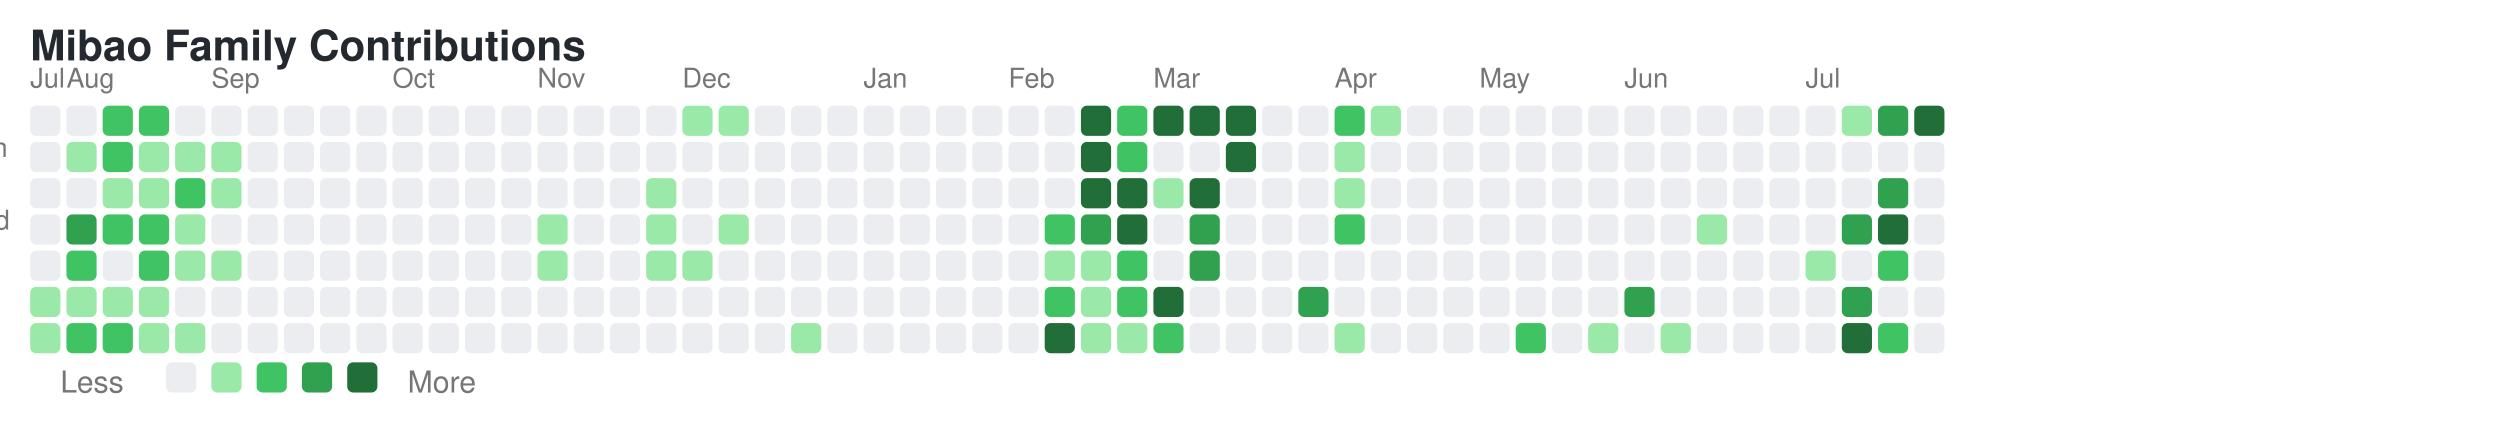
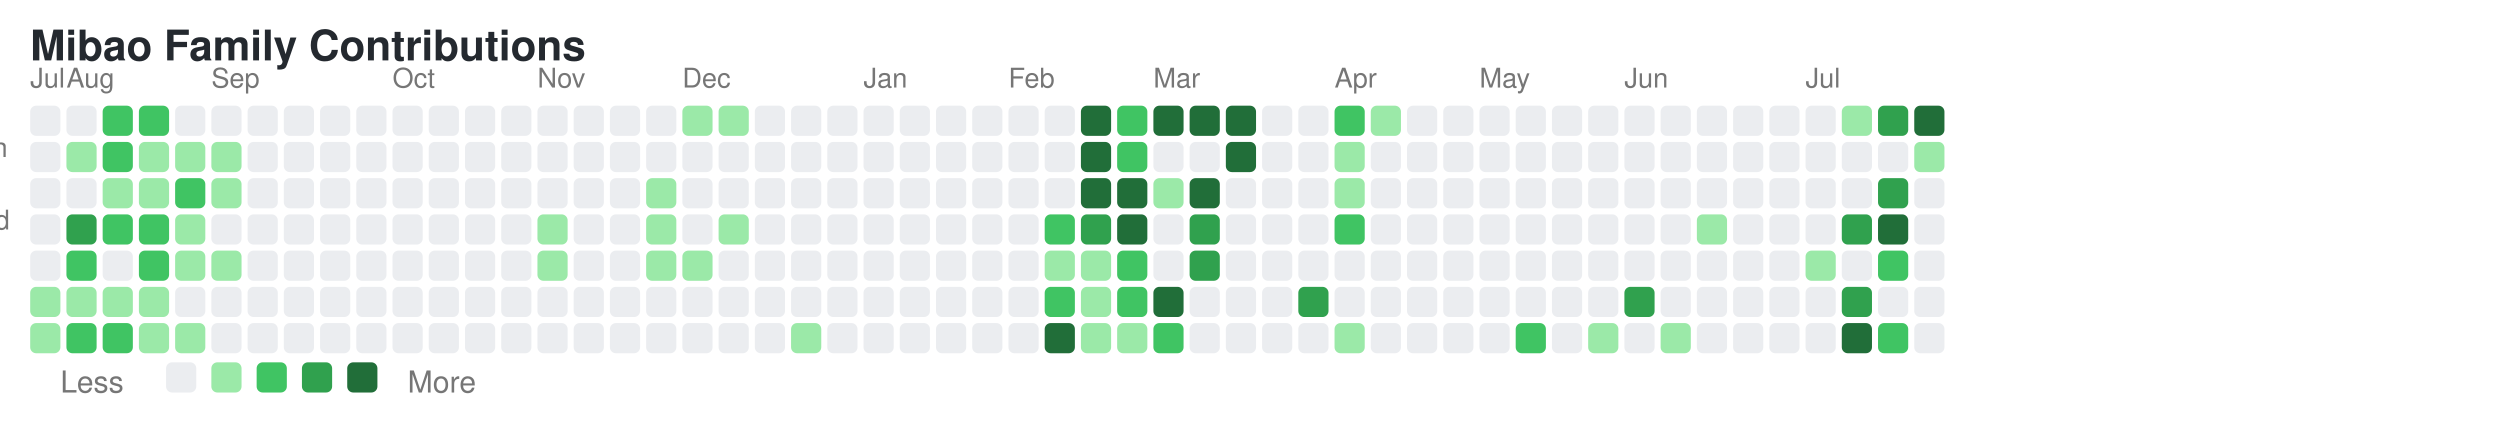
<svg xmlns="http://www.w3.org/2000/svg" width="828" height="140">
  <text x="10" y="20" font-family="-apple-system, BlinkMacSystemFont, Segoe UI, Helvetica, Arial, sans-serif" font-size="14" font-weight="600" fill="#24292f">Mibao Family Contributions</text>
  <g transform="translate(10, 35)">
    <text x="0" y="-6" font-family="-apple-system, BlinkMacSystemFont, Segoe UI, Helvetica, Arial, sans-serif" font-size="9" fill="#767676">Jul</text>
    <text x="12" y="-6" font-family="-apple-system, BlinkMacSystemFont, Segoe UI, Helvetica, Arial, sans-serif" font-size="9" fill="#767676">Aug</text>
    <text x="60" y="-6" font-family="-apple-system, BlinkMacSystemFont, Segoe UI, Helvetica, Arial, sans-serif" font-size="9" fill="#767676">Sep</text>
    <text x="120" y="-6" font-family="-apple-system, BlinkMacSystemFont, Segoe UI, Helvetica, Arial, sans-serif" font-size="9" fill="#767676">Oct</text>
    <text x="168" y="-6" font-family="-apple-system, BlinkMacSystemFont, Segoe UI, Helvetica, Arial, sans-serif" font-size="9" fill="#767676">Nov</text>
    <text x="216" y="-6" font-family="-apple-system, BlinkMacSystemFont, Segoe UI, Helvetica, Arial, sans-serif" font-size="9" fill="#767676">Dec</text>
    <text x="276" y="-6" font-family="-apple-system, BlinkMacSystemFont, Segoe UI, Helvetica, Arial, sans-serif" font-size="9" fill="#767676">Jan</text>
    <text x="324" y="-6" font-family="-apple-system, BlinkMacSystemFont, Segoe UI, Helvetica, Arial, sans-serif" font-size="9" fill="#767676">Feb</text>
    <text x="372" y="-6" font-family="-apple-system, BlinkMacSystemFont, Segoe UI, Helvetica, Arial, sans-serif" font-size="9" fill="#767676">Mar</text>
    <text x="432" y="-6" font-family="-apple-system, BlinkMacSystemFont, Segoe UI, Helvetica, Arial, sans-serif" font-size="9" fill="#767676">Apr</text>
    <text x="480" y="-6" font-family="-apple-system, BlinkMacSystemFont, Segoe UI, Helvetica, Arial, sans-serif" font-size="9" fill="#767676">May</text>
    <text x="528" y="-6" font-family="-apple-system, BlinkMacSystemFont, Segoe UI, Helvetica, Arial, sans-serif" font-size="9" fill="#767676">Jun</text>
    <text x="588" y="-6" font-family="-apple-system, BlinkMacSystemFont, Segoe UI, Helvetica, Arial, sans-serif" font-size="9" fill="#767676">Jul</text>
    <text x="-25" y="17.0" font-family="-apple-system, BlinkMacSystemFont, Segoe UI, Helvetica, Arial, sans-serif" font-size="9" fill="#767676">Mon</text>
    <text x="-25" y="41.0" font-family="-apple-system, BlinkMacSystemFont, Segoe UI, Helvetica, Arial, sans-serif" font-size="9" fill="#767676">Wed</text>
    <text x="-25" y="65.0" font-family="-apple-system, BlinkMacSystemFont, Segoe UI, Helvetica, Arial, sans-serif" font-size="9" fill="#767676">Fri</text>
    <rect x="0" y="0" width="10" height="10" fill="#ebedf0" rx="2" />
    <rect x="0" y="12" width="10" height="10" fill="#ebedf0" rx="2" />
    <rect x="0" y="24" width="10" height="10" fill="#ebedf0" rx="2" />
    <rect x="0" y="36" width="10" height="10" fill="#ebedf0" rx="2" />
    <rect x="0" y="48" width="10" height="10" fill="#ebedf0" rx="2" />
    <rect x="0" y="60" width="10" height="10" fill="#9be9a8" rx="2" />
    <rect x="0" y="72" width="10" height="10" fill="#9be9a8" rx="2" />
    <rect x="12" y="0" width="10" height="10" fill="#ebedf0" rx="2" />
    <rect x="12" y="12" width="10" height="10" fill="#9be9a8" rx="2" />
    <rect x="12" y="24" width="10" height="10" fill="#ebedf0" rx="2" />
    <rect x="12" y="36" width="10" height="10" fill="#30a14e" rx="2" />
    <rect x="12" y="48" width="10" height="10" fill="#40c463" rx="2" />
    <rect x="12" y="60" width="10" height="10" fill="#9be9a8" rx="2" />
    <rect x="12" y="72" width="10" height="10" fill="#40c463" rx="2" />
    <rect x="24" y="0" width="10" height="10" fill="#40c463" rx="2" />
    <rect x="24" y="12" width="10" height="10" fill="#40c463" rx="2" />
    <rect x="24" y="24" width="10" height="10" fill="#9be9a8" rx="2" />
    <rect x="24" y="36" width="10" height="10" fill="#40c463" rx="2" />
    <rect x="24" y="48" width="10" height="10" fill="#ebedf0" rx="2" />
    <rect x="24" y="60" width="10" height="10" fill="#9be9a8" rx="2" />
    <rect x="24" y="72" width="10" height="10" fill="#40c463" rx="2" />
    <rect x="36" y="0" width="10" height="10" fill="#40c463" rx="2" />
    <rect x="36" y="12" width="10" height="10" fill="#9be9a8" rx="2" />
    <rect x="36" y="24" width="10" height="10" fill="#9be9a8" rx="2" />
    <rect x="36" y="36" width="10" height="10" fill="#40c463" rx="2" />
    <rect x="36" y="48" width="10" height="10" fill="#40c463" rx="2" />
    <rect x="36" y="60" width="10" height="10" fill="#9be9a8" rx="2" />
    <rect x="36" y="72" width="10" height="10" fill="#9be9a8" rx="2" />
    <rect x="48" y="0" width="10" height="10" fill="#ebedf0" rx="2" />
    <rect x="48" y="12" width="10" height="10" fill="#9be9a8" rx="2" />
    <rect x="48" y="24" width="10" height="10" fill="#40c463" rx="2" />
    <rect x="48" y="36" width="10" height="10" fill="#9be9a8" rx="2" />
    <rect x="48" y="48" width="10" height="10" fill="#9be9a8" rx="2" />
    <rect x="48" y="60" width="10" height="10" fill="#ebedf0" rx="2" />
    <rect x="48" y="72" width="10" height="10" fill="#9be9a8" rx="2" />
    <rect x="60" y="0" width="10" height="10" fill="#ebedf0" rx="2" />
    <rect x="60" y="12" width="10" height="10" fill="#9be9a8" rx="2" />
    <rect x="60" y="24" width="10" height="10" fill="#9be9a8" rx="2" />
    <rect x="60" y="36" width="10" height="10" fill="#ebedf0" rx="2" />
    <rect x="60" y="48" width="10" height="10" fill="#9be9a8" rx="2" />
    <rect x="60" y="60" width="10" height="10" fill="#ebedf0" rx="2" />
    <rect x="60" y="72" width="10" height="10" fill="#ebedf0" rx="2" />
    <rect x="72" y="0" width="10" height="10" fill="#ebedf0" rx="2" />
    <rect x="72" y="12" width="10" height="10" fill="#ebedf0" rx="2" />
    <rect x="72" y="24" width="10" height="10" fill="#ebedf0" rx="2" />
    <rect x="72" y="36" width="10" height="10" fill="#ebedf0" rx="2" />
    <rect x="72" y="48" width="10" height="10" fill="#ebedf0" rx="2" />
    <rect x="72" y="60" width="10" height="10" fill="#ebedf0" rx="2" />
    <rect x="72" y="72" width="10" height="10" fill="#ebedf0" rx="2" />
    <rect x="84" y="0" width="10" height="10" fill="#ebedf0" rx="2" />
    <rect x="84" y="12" width="10" height="10" fill="#ebedf0" rx="2" />
    <rect x="84" y="24" width="10" height="10" fill="#ebedf0" rx="2" />
    <rect x="84" y="36" width="10" height="10" fill="#ebedf0" rx="2" />
    <rect x="84" y="48" width="10" height="10" fill="#ebedf0" rx="2" />
    <rect x="84" y="60" width="10" height="10" fill="#ebedf0" rx="2" />
    <rect x="84" y="72" width="10" height="10" fill="#ebedf0" rx="2" />
    <rect x="96" y="0" width="10" height="10" fill="#ebedf0" rx="2" />
    <rect x="96" y="12" width="10" height="10" fill="#ebedf0" rx="2" />
    <rect x="96" y="24" width="10" height="10" fill="#ebedf0" rx="2" />
    <rect x="96" y="36" width="10" height="10" fill="#ebedf0" rx="2" />
    <rect x="96" y="48" width="10" height="10" fill="#ebedf0" rx="2" />
    <rect x="96" y="60" width="10" height="10" fill="#ebedf0" rx="2" />
    <rect x="96" y="72" width="10" height="10" fill="#ebedf0" rx="2" />
    <rect x="108" y="0" width="10" height="10" fill="#ebedf0" rx="2" />
    <rect x="108" y="12" width="10" height="10" fill="#ebedf0" rx="2" />
    <rect x="108" y="24" width="10" height="10" fill="#ebedf0" rx="2" />
    <rect x="108" y="36" width="10" height="10" fill="#ebedf0" rx="2" />
    <rect x="108" y="48" width="10" height="10" fill="#ebedf0" rx="2" />
    <rect x="108" y="60" width="10" height="10" fill="#ebedf0" rx="2" />
    <rect x="108" y="72" width="10" height="10" fill="#ebedf0" rx="2" />
    <rect x="120" y="0" width="10" height="10" fill="#ebedf0" rx="2" />
    <rect x="120" y="12" width="10" height="10" fill="#ebedf0" rx="2" />
    <rect x="120" y="24" width="10" height="10" fill="#ebedf0" rx="2" />
    <rect x="120" y="36" width="10" height="10" fill="#ebedf0" rx="2" />
    <rect x="120" y="48" width="10" height="10" fill="#ebedf0" rx="2" />
    <rect x="120" y="60" width="10" height="10" fill="#ebedf0" rx="2" />
    <rect x="120" y="72" width="10" height="10" fill="#ebedf0" rx="2" />
    <rect x="132" y="0" width="10" height="10" fill="#ebedf0" rx="2" />
    <rect x="132" y="12" width="10" height="10" fill="#ebedf0" rx="2" />
    <rect x="132" y="24" width="10" height="10" fill="#ebedf0" rx="2" />
    <rect x="132" y="36" width="10" height="10" fill="#ebedf0" rx="2" />
    <rect x="132" y="48" width="10" height="10" fill="#ebedf0" rx="2" />
    <rect x="132" y="60" width="10" height="10" fill="#ebedf0" rx="2" />
    <rect x="132" y="72" width="10" height="10" fill="#ebedf0" rx="2" />
    <rect x="144" y="0" width="10" height="10" fill="#ebedf0" rx="2" />
    <rect x="144" y="12" width="10" height="10" fill="#ebedf0" rx="2" />
    <rect x="144" y="24" width="10" height="10" fill="#ebedf0" rx="2" />
    <rect x="144" y="36" width="10" height="10" fill="#ebedf0" rx="2" />
    <rect x="144" y="48" width="10" height="10" fill="#ebedf0" rx="2" />
    <rect x="144" y="60" width="10" height="10" fill="#ebedf0" rx="2" />
    <rect x="144" y="72" width="10" height="10" fill="#ebedf0" rx="2" />
    <rect x="156" y="0" width="10" height="10" fill="#ebedf0" rx="2" />
    <rect x="156" y="12" width="10" height="10" fill="#ebedf0" rx="2" />
    <rect x="156" y="24" width="10" height="10" fill="#ebedf0" rx="2" />
    <rect x="156" y="36" width="10" height="10" fill="#ebedf0" rx="2" />
    <rect x="156" y="48" width="10" height="10" fill="#ebedf0" rx="2" />
    <rect x="156" y="60" width="10" height="10" fill="#ebedf0" rx="2" />
    <rect x="156" y="72" width="10" height="10" fill="#ebedf0" rx="2" />
    <rect x="168" y="0" width="10" height="10" fill="#ebedf0" rx="2" />
    <rect x="168" y="12" width="10" height="10" fill="#ebedf0" rx="2" />
    <rect x="168" y="24" width="10" height="10" fill="#ebedf0" rx="2" />
    <rect x="168" y="36" width="10" height="10" fill="#9be9a8" rx="2" />
    <rect x="168" y="48" width="10" height="10" fill="#9be9a8" rx="2" />
    <rect x="168" y="60" width="10" height="10" fill="#ebedf0" rx="2" />
    <rect x="168" y="72" width="10" height="10" fill="#ebedf0" rx="2" />
    <rect x="180" y="0" width="10" height="10" fill="#ebedf0" rx="2" />
    <rect x="180" y="12" width="10" height="10" fill="#ebedf0" rx="2" />
    <rect x="180" y="24" width="10" height="10" fill="#ebedf0" rx="2" />
    <rect x="180" y="36" width="10" height="10" fill="#ebedf0" rx="2" />
    <rect x="180" y="48" width="10" height="10" fill="#ebedf0" rx="2" />
    <rect x="180" y="60" width="10" height="10" fill="#ebedf0" rx="2" />
    <rect x="180" y="72" width="10" height="10" fill="#ebedf0" rx="2" />
    <rect x="192" y="0" width="10" height="10" fill="#ebedf0" rx="2" />
    <rect x="192" y="12" width="10" height="10" fill="#ebedf0" rx="2" />
    <rect x="192" y="24" width="10" height="10" fill="#ebedf0" rx="2" />
    <rect x="192" y="36" width="10" height="10" fill="#ebedf0" rx="2" />
    <rect x="192" y="48" width="10" height="10" fill="#ebedf0" rx="2" />
    <rect x="192" y="60" width="10" height="10" fill="#ebedf0" rx="2" />
    <rect x="192" y="72" width="10" height="10" fill="#ebedf0" rx="2" />
    <rect x="204" y="0" width="10" height="10" fill="#ebedf0" rx="2" />
    <rect x="204" y="12" width="10" height="10" fill="#ebedf0" rx="2" />
    <rect x="204" y="24" width="10" height="10" fill="#9be9a8" rx="2" />
    <rect x="204" y="36" width="10" height="10" fill="#9be9a8" rx="2" />
    <rect x="204" y="48" width="10" height="10" fill="#9be9a8" rx="2" />
    <rect x="204" y="60" width="10" height="10" fill="#ebedf0" rx="2" />
    <rect x="204" y="72" width="10" height="10" fill="#ebedf0" rx="2" />
    <rect x="216" y="0" width="10" height="10" fill="#9be9a8" rx="2" />
    <rect x="216" y="12" width="10" height="10" fill="#ebedf0" rx="2" />
    <rect x="216" y="24" width="10" height="10" fill="#ebedf0" rx="2" />
    <rect x="216" y="36" width="10" height="10" fill="#ebedf0" rx="2" />
    <rect x="216" y="48" width="10" height="10" fill="#9be9a8" rx="2" />
    <rect x="216" y="60" width="10" height="10" fill="#ebedf0" rx="2" />
    <rect x="216" y="72" width="10" height="10" fill="#ebedf0" rx="2" />
    <rect x="228" y="0" width="10" height="10" fill="#9be9a8" rx="2" />
    <rect x="228" y="12" width="10" height="10" fill="#ebedf0" rx="2" />
    <rect x="228" y="24" width="10" height="10" fill="#ebedf0" rx="2" />
    <rect x="228" y="36" width="10" height="10" fill="#9be9a8" rx="2" />
    <rect x="228" y="48" width="10" height="10" fill="#ebedf0" rx="2" />
    <rect x="228" y="60" width="10" height="10" fill="#ebedf0" rx="2" />
    <rect x="228" y="72" width="10" height="10" fill="#ebedf0" rx="2" />
    <rect x="240" y="0" width="10" height="10" fill="#ebedf0" rx="2" />
    <rect x="240" y="12" width="10" height="10" fill="#ebedf0" rx="2" />
    <rect x="240" y="24" width="10" height="10" fill="#ebedf0" rx="2" />
    <rect x="240" y="36" width="10" height="10" fill="#ebedf0" rx="2" />
    <rect x="240" y="48" width="10" height="10" fill="#ebedf0" rx="2" />
    <rect x="240" y="60" width="10" height="10" fill="#ebedf0" rx="2" />
    <rect x="240" y="72" width="10" height="10" fill="#ebedf0" rx="2" />
    <rect x="252" y="0" width="10" height="10" fill="#ebedf0" rx="2" />
    <rect x="252" y="12" width="10" height="10" fill="#ebedf0" rx="2" />
    <rect x="252" y="24" width="10" height="10" fill="#ebedf0" rx="2" />
    <rect x="252" y="36" width="10" height="10" fill="#ebedf0" rx="2" />
    <rect x="252" y="48" width="10" height="10" fill="#ebedf0" rx="2" />
    <rect x="252" y="60" width="10" height="10" fill="#ebedf0" rx="2" />
    <rect x="252" y="72" width="10" height="10" fill="#9be9a8" rx="2" />
    <rect x="264" y="0" width="10" height="10" fill="#ebedf0" rx="2" />
    <rect x="264" y="12" width="10" height="10" fill="#ebedf0" rx="2" />
    <rect x="264" y="24" width="10" height="10" fill="#ebedf0" rx="2" />
    <rect x="264" y="36" width="10" height="10" fill="#ebedf0" rx="2" />
    <rect x="264" y="48" width="10" height="10" fill="#ebedf0" rx="2" />
    <rect x="264" y="60" width="10" height="10" fill="#ebedf0" rx="2" />
    <rect x="264" y="72" width="10" height="10" fill="#ebedf0" rx="2" />
    <rect x="276" y="0" width="10" height="10" fill="#ebedf0" rx="2" />
    <rect x="276" y="12" width="10" height="10" fill="#ebedf0" rx="2" />
    <rect x="276" y="24" width="10" height="10" fill="#ebedf0" rx="2" />
    <rect x="276" y="36" width="10" height="10" fill="#ebedf0" rx="2" />
    <rect x="276" y="48" width="10" height="10" fill="#ebedf0" rx="2" />
    <rect x="276" y="60" width="10" height="10" fill="#ebedf0" rx="2" />
    <rect x="276" y="72" width="10" height="10" fill="#ebedf0" rx="2" />
    <rect x="288" y="0" width="10" height="10" fill="#ebedf0" rx="2" />
    <rect x="288" y="12" width="10" height="10" fill="#ebedf0" rx="2" />
    <rect x="288" y="24" width="10" height="10" fill="#ebedf0" rx="2" />
    <rect x="288" y="36" width="10" height="10" fill="#ebedf0" rx="2" />
    <rect x="288" y="48" width="10" height="10" fill="#ebedf0" rx="2" />
    <rect x="288" y="60" width="10" height="10" fill="#ebedf0" rx="2" />
    <rect x="288" y="72" width="10" height="10" fill="#ebedf0" rx="2" />
    <rect x="300" y="0" width="10" height="10" fill="#ebedf0" rx="2" />
    <rect x="300" y="12" width="10" height="10" fill="#ebedf0" rx="2" />
    <rect x="300" y="24" width="10" height="10" fill="#ebedf0" rx="2" />
    <rect x="300" y="36" width="10" height="10" fill="#ebedf0" rx="2" />
    <rect x="300" y="48" width="10" height="10" fill="#ebedf0" rx="2" />
    <rect x="300" y="60" width="10" height="10" fill="#ebedf0" rx="2" />
    <rect x="300" y="72" width="10" height="10" fill="#ebedf0" rx="2" />
    <rect x="312" y="0" width="10" height="10" fill="#ebedf0" rx="2" />
    <rect x="312" y="12" width="10" height="10" fill="#ebedf0" rx="2" />
    <rect x="312" y="24" width="10" height="10" fill="#ebedf0" rx="2" />
    <rect x="312" y="36" width="10" height="10" fill="#ebedf0" rx="2" />
    <rect x="312" y="48" width="10" height="10" fill="#ebedf0" rx="2" />
    <rect x="312" y="60" width="10" height="10" fill="#ebedf0" rx="2" />
    <rect x="312" y="72" width="10" height="10" fill="#ebedf0" rx="2" />
    <rect x="324" y="0" width="10" height="10" fill="#ebedf0" rx="2" />
    <rect x="324" y="12" width="10" height="10" fill="#ebedf0" rx="2" />
    <rect x="324" y="24" width="10" height="10" fill="#ebedf0" rx="2" />
    <rect x="324" y="36" width="10" height="10" fill="#ebedf0" rx="2" />
    <rect x="324" y="48" width="10" height="10" fill="#ebedf0" rx="2" />
    <rect x="324" y="60" width="10" height="10" fill="#ebedf0" rx="2" />
    <rect x="324" y="72" width="10" height="10" fill="#ebedf0" rx="2" />
    <rect x="336" y="0" width="10" height="10" fill="#ebedf0" rx="2" />
    <rect x="336" y="12" width="10" height="10" fill="#ebedf0" rx="2" />
    <rect x="336" y="24" width="10" height="10" fill="#ebedf0" rx="2" />
    <rect x="336" y="36" width="10" height="10" fill="#40c463" rx="2" />
    <rect x="336" y="48" width="10" height="10" fill="#9be9a8" rx="2" />
    <rect x="336" y="60" width="10" height="10" fill="#40c463" rx="2" />
    <rect x="336" y="72" width="10" height="10" fill="#216e39" rx="2" />
    <rect x="348" y="0" width="10" height="10" fill="#216e39" rx="2" />
    <rect x="348" y="12" width="10" height="10" fill="#216e39" rx="2" />
    <rect x="348" y="24" width="10" height="10" fill="#216e39" rx="2" />
    <rect x="348" y="36" width="10" height="10" fill="#30a14e" rx="2" />
    <rect x="348" y="48" width="10" height="10" fill="#9be9a8" rx="2" />
    <rect x="348" y="60" width="10" height="10" fill="#9be9a8" rx="2" />
    <rect x="348" y="72" width="10" height="10" fill="#9be9a8" rx="2" />
    <rect x="360" y="0" width="10" height="10" fill="#40c463" rx="2" />
    <rect x="360" y="12" width="10" height="10" fill="#40c463" rx="2" />
    <rect x="360" y="24" width="10" height="10" fill="#216e39" rx="2" />
    <rect x="360" y="36" width="10" height="10" fill="#216e39" rx="2" />
    <rect x="360" y="48" width="10" height="10" fill="#40c463" rx="2" />
    <rect x="360" y="60" width="10" height="10" fill="#40c463" rx="2" />
    <rect x="360" y="72" width="10" height="10" fill="#9be9a8" rx="2" />
    <rect x="372" y="0" width="10" height="10" fill="#216e39" rx="2" />
    <rect x="372" y="12" width="10" height="10" fill="#ebedf0" rx="2" />
    <rect x="372" y="24" width="10" height="10" fill="#9be9a8" rx="2" />
    <rect x="372" y="36" width="10" height="10" fill="#ebedf0" rx="2" />
    <rect x="372" y="48" width="10" height="10" fill="#ebedf0" rx="2" />
    <rect x="372" y="60" width="10" height="10" fill="#216e39" rx="2" />
    <rect x="372" y="72" width="10" height="10" fill="#40c463" rx="2" />
    <rect x="384" y="0" width="10" height="10" fill="#216e39" rx="2" />
    <rect x="384" y="12" width="10" height="10" fill="#ebedf0" rx="2" />
    <rect x="384" y="24" width="10" height="10" fill="#216e39" rx="2" />
    <rect x="384" y="36" width="10" height="10" fill="#30a14e" rx="2" />
    <rect x="384" y="48" width="10" height="10" fill="#30a14e" rx="2" />
    <rect x="384" y="60" width="10" height="10" fill="#ebedf0" rx="2" />
    <rect x="384" y="72" width="10" height="10" fill="#ebedf0" rx="2" />
    <rect x="396" y="0" width="10" height="10" fill="#216e39" rx="2" />
    <rect x="396" y="12" width="10" height="10" fill="#216e39" rx="2" />
    <rect x="396" y="24" width="10" height="10" fill="#ebedf0" rx="2" />
    <rect x="396" y="36" width="10" height="10" fill="#ebedf0" rx="2" />
    <rect x="396" y="48" width="10" height="10" fill="#ebedf0" rx="2" />
    <rect x="396" y="60" width="10" height="10" fill="#ebedf0" rx="2" />
    <rect x="396" y="72" width="10" height="10" fill="#ebedf0" rx="2" />
    <rect x="408" y="0" width="10" height="10" fill="#ebedf0" rx="2" />
    <rect x="408" y="12" width="10" height="10" fill="#ebedf0" rx="2" />
    <rect x="408" y="24" width="10" height="10" fill="#ebedf0" rx="2" />
    <rect x="408" y="36" width="10" height="10" fill="#ebedf0" rx="2" />
    <rect x="408" y="48" width="10" height="10" fill="#ebedf0" rx="2" />
    <rect x="408" y="60" width="10" height="10" fill="#ebedf0" rx="2" />
    <rect x="408" y="72" width="10" height="10" fill="#ebedf0" rx="2" />
    <rect x="420" y="0" width="10" height="10" fill="#ebedf0" rx="2" />
    <rect x="420" y="12" width="10" height="10" fill="#ebedf0" rx="2" />
    <rect x="420" y="24" width="10" height="10" fill="#ebedf0" rx="2" />
    <rect x="420" y="36" width="10" height="10" fill="#ebedf0" rx="2" />
    <rect x="420" y="48" width="10" height="10" fill="#ebedf0" rx="2" />
    <rect x="420" y="60" width="10" height="10" fill="#30a14e" rx="2" />
    <rect x="420" y="72" width="10" height="10" fill="#ebedf0" rx="2" />
    <rect x="432" y="0" width="10" height="10" fill="#40c463" rx="2" />
    <rect x="432" y="12" width="10" height="10" fill="#9be9a8" rx="2" />
    <rect x="432" y="24" width="10" height="10" fill="#9be9a8" rx="2" />
    <rect x="432" y="36" width="10" height="10" fill="#40c463" rx="2" />
    <rect x="432" y="48" width="10" height="10" fill="#ebedf0" rx="2" />
    <rect x="432" y="60" width="10" height="10" fill="#ebedf0" rx="2" />
    <rect x="432" y="72" width="10" height="10" fill="#9be9a8" rx="2" />
    <rect x="444" y="0" width="10" height="10" fill="#9be9a8" rx="2" />
    <rect x="444" y="12" width="10" height="10" fill="#ebedf0" rx="2" />
    <rect x="444" y="24" width="10" height="10" fill="#ebedf0" rx="2" />
    <rect x="444" y="36" width="10" height="10" fill="#ebedf0" rx="2" />
    <rect x="444" y="48" width="10" height="10" fill="#ebedf0" rx="2" />
    <rect x="444" y="60" width="10" height="10" fill="#ebedf0" rx="2" />
    <rect x="444" y="72" width="10" height="10" fill="#ebedf0" rx="2" />
    <rect x="456" y="0" width="10" height="10" fill="#ebedf0" rx="2" />
    <rect x="456" y="12" width="10" height="10" fill="#ebedf0" rx="2" />
    <rect x="456" y="24" width="10" height="10" fill="#ebedf0" rx="2" />
    <rect x="456" y="36" width="10" height="10" fill="#ebedf0" rx="2" />
    <rect x="456" y="48" width="10" height="10" fill="#ebedf0" rx="2" />
    <rect x="456" y="60" width="10" height="10" fill="#ebedf0" rx="2" />
    <rect x="456" y="72" width="10" height="10" fill="#ebedf0" rx="2" />
    <rect x="468" y="0" width="10" height="10" fill="#ebedf0" rx="2" />
    <rect x="468" y="12" width="10" height="10" fill="#ebedf0" rx="2" />
    <rect x="468" y="24" width="10" height="10" fill="#ebedf0" rx="2" />
    <rect x="468" y="36" width="10" height="10" fill="#ebedf0" rx="2" />
    <rect x="468" y="48" width="10" height="10" fill="#ebedf0" rx="2" />
    <rect x="468" y="60" width="10" height="10" fill="#ebedf0" rx="2" />
    <rect x="468" y="72" width="10" height="10" fill="#ebedf0" rx="2" />
    <rect x="480" y="0" width="10" height="10" fill="#ebedf0" rx="2" />
    <rect x="480" y="12" width="10" height="10" fill="#ebedf0" rx="2" />
    <rect x="480" y="24" width="10" height="10" fill="#ebedf0" rx="2" />
    <rect x="480" y="36" width="10" height="10" fill="#ebedf0" rx="2" />
    <rect x="480" y="48" width="10" height="10" fill="#ebedf0" rx="2" />
    <rect x="480" y="60" width="10" height="10" fill="#ebedf0" rx="2" />
    <rect x="480" y="72" width="10" height="10" fill="#ebedf0" rx="2" />
    <rect x="492" y="0" width="10" height="10" fill="#ebedf0" rx="2" />
    <rect x="492" y="12" width="10" height="10" fill="#ebedf0" rx="2" />
    <rect x="492" y="24" width="10" height="10" fill="#ebedf0" rx="2" />
    <rect x="492" y="36" width="10" height="10" fill="#ebedf0" rx="2" />
    <rect x="492" y="48" width="10" height="10" fill="#ebedf0" rx="2" />
    <rect x="492" y="60" width="10" height="10" fill="#ebedf0" rx="2" />
    <rect x="492" y="72" width="10" height="10" fill="#40c463" rx="2" />
    <rect x="504" y="0" width="10" height="10" fill="#ebedf0" rx="2" />
    <rect x="504" y="12" width="10" height="10" fill="#ebedf0" rx="2" />
    <rect x="504" y="24" width="10" height="10" fill="#ebedf0" rx="2" />
    <rect x="504" y="36" width="10" height="10" fill="#ebedf0" rx="2" />
    <rect x="504" y="48" width="10" height="10" fill="#ebedf0" rx="2" />
    <rect x="504" y="60" width="10" height="10" fill="#ebedf0" rx="2" />
    <rect x="504" y="72" width="10" height="10" fill="#ebedf0" rx="2" />
    <rect x="516" y="0" width="10" height="10" fill="#ebedf0" rx="2" />
    <rect x="516" y="12" width="10" height="10" fill="#ebedf0" rx="2" />
    <rect x="516" y="24" width="10" height="10" fill="#ebedf0" rx="2" />
    <rect x="516" y="36" width="10" height="10" fill="#ebedf0" rx="2" />
    <rect x="516" y="48" width="10" height="10" fill="#ebedf0" rx="2" />
    <rect x="516" y="60" width="10" height="10" fill="#ebedf0" rx="2" />
    <rect x="516" y="72" width="10" height="10" fill="#9be9a8" rx="2" />
    <rect x="528" y="0" width="10" height="10" fill="#ebedf0" rx="2" />
    <rect x="528" y="12" width="10" height="10" fill="#ebedf0" rx="2" />
    <rect x="528" y="24" width="10" height="10" fill="#ebedf0" rx="2" />
    <rect x="528" y="36" width="10" height="10" fill="#ebedf0" rx="2" />
    <rect x="528" y="48" width="10" height="10" fill="#ebedf0" rx="2" />
    <rect x="528" y="60" width="10" height="10" fill="#30a14e" rx="2" />
    <rect x="528" y="72" width="10" height="10" fill="#ebedf0" rx="2" />
    <rect x="540" y="0" width="10" height="10" fill="#ebedf0" rx="2" />
    <rect x="540" y="12" width="10" height="10" fill="#ebedf0" rx="2" />
    <rect x="540" y="24" width="10" height="10" fill="#ebedf0" rx="2" />
    <rect x="540" y="36" width="10" height="10" fill="#ebedf0" rx="2" />
    <rect x="540" y="48" width="10" height="10" fill="#ebedf0" rx="2" />
    <rect x="540" y="60" width="10" height="10" fill="#ebedf0" rx="2" />
    <rect x="540" y="72" width="10" height="10" fill="#9be9a8" rx="2" />
    <rect x="552" y="0" width="10" height="10" fill="#ebedf0" rx="2" />
    <rect x="552" y="12" width="10" height="10" fill="#ebedf0" rx="2" />
    <rect x="552" y="24" width="10" height="10" fill="#ebedf0" rx="2" />
    <rect x="552" y="36" width="10" height="10" fill="#9be9a8" rx="2" />
    <rect x="552" y="48" width="10" height="10" fill="#ebedf0" rx="2" />
    <rect x="552" y="60" width="10" height="10" fill="#ebedf0" rx="2" />
    <rect x="552" y="72" width="10" height="10" fill="#ebedf0" rx="2" />
    <rect x="564" y="0" width="10" height="10" fill="#ebedf0" rx="2" />
    <rect x="564" y="12" width="10" height="10" fill="#ebedf0" rx="2" />
    <rect x="564" y="24" width="10" height="10" fill="#ebedf0" rx="2" />
    <rect x="564" y="36" width="10" height="10" fill="#ebedf0" rx="2" />
    <rect x="564" y="48" width="10" height="10" fill="#ebedf0" rx="2" />
    <rect x="564" y="60" width="10" height="10" fill="#ebedf0" rx="2" />
    <rect x="564" y="72" width="10" height="10" fill="#ebedf0" rx="2" />
    <rect x="576" y="0" width="10" height="10" fill="#ebedf0" rx="2" />
    <rect x="576" y="12" width="10" height="10" fill="#ebedf0" rx="2" />
    <rect x="576" y="24" width="10" height="10" fill="#ebedf0" rx="2" />
    <rect x="576" y="36" width="10" height="10" fill="#ebedf0" rx="2" />
    <rect x="576" y="48" width="10" height="10" fill="#ebedf0" rx="2" />
    <rect x="576" y="60" width="10" height="10" fill="#ebedf0" rx="2" />
    <rect x="576" y="72" width="10" height="10" fill="#ebedf0" rx="2" />
    <rect x="588" y="0" width="10" height="10" fill="#ebedf0" rx="2" />
    <rect x="588" y="12" width="10" height="10" fill="#ebedf0" rx="2" />
    <rect x="588" y="24" width="10" height="10" fill="#ebedf0" rx="2" />
    <rect x="588" y="36" width="10" height="10" fill="#ebedf0" rx="2" />
    <rect x="588" y="48" width="10" height="10" fill="#9be9a8" rx="2" />
    <rect x="588" y="60" width="10" height="10" fill="#ebedf0" rx="2" />
    <rect x="588" y="72" width="10" height="10" fill="#ebedf0" rx="2" />
    <rect x="600" y="0" width="10" height="10" fill="#9be9a8" rx="2" />
    <rect x="600" y="12" width="10" height="10" fill="#ebedf0" rx="2" />
    <rect x="600" y="24" width="10" height="10" fill="#ebedf0" rx="2" />
    <rect x="600" y="36" width="10" height="10" fill="#30a14e" rx="2" />
    <rect x="600" y="48" width="10" height="10" fill="#ebedf0" rx="2" />
    <rect x="600" y="60" width="10" height="10" fill="#30a14e" rx="2" />
    <rect x="600" y="72" width="10" height="10" fill="#216e39" rx="2" />
    <rect x="612" y="0" width="10" height="10" fill="#30a14e" rx="2" />
    <rect x="612" y="12" width="10" height="10" fill="#ebedf0" rx="2" />
    <rect x="612" y="24" width="10" height="10" fill="#30a14e" rx="2" />
    <rect x="612" y="36" width="10" height="10" fill="#216e39" rx="2" />
    <rect x="612" y="48" width="10" height="10" fill="#40c463" rx="2" />
    <rect x="612" y="60" width="10" height="10" fill="#ebedf0" rx="2" />
    <rect x="612" y="72" width="10" height="10" fill="#40c463" rx="2" />
    <rect x="624" y="0" width="10" height="10" fill="#216e39" rx="2" />
-     <rect x="624" y="12" width="10" height="10" fill="#ebedf0" rx="2" />
+     <rect x="624" y="12" width="10" height="10" fill="#9be9a8" rx="2" />
    <rect x="624" y="24" width="10" height="10" fill="#ebedf0" rx="2" />
    <rect x="624" y="36" width="10" height="10" fill="#ebedf0" rx="2" />
    <rect x="624" y="48" width="10" height="10" fill="#ebedf0" rx="2" />
    <rect x="624" y="60" width="10" height="10" fill="#ebedf0" rx="2" />
    <rect x="624" y="72" width="10" height="10" fill="#ebedf0" rx="2" />
    <text x="10" y="95" font-family="-apple-system, BlinkMacSystemFont, Segoe UI, Helvetica, Arial, sans-serif" font-size="10" fill="#767676">Less</text>
    <rect x="45" y="85" width="10" height="10" fill="#ebedf0" rx="2" />
    <rect x="60" y="85" width="10" height="10" fill="#9be9a8" rx="2" />
    <rect x="75" y="85" width="10" height="10" fill="#40c463" rx="2" />
    <rect x="90" y="85" width="10" height="10" fill="#30a14e" rx="2" />
    <rect x="105" y="85" width="10" height="10" fill="#216e39" rx="2" />
    <text x="125" y="95" font-family="-apple-system, BlinkMacSystemFont, Segoe UI, Helvetica, Arial, sans-serif" font-size="10" fill="#767676">More</text>
  </g>
</svg>
